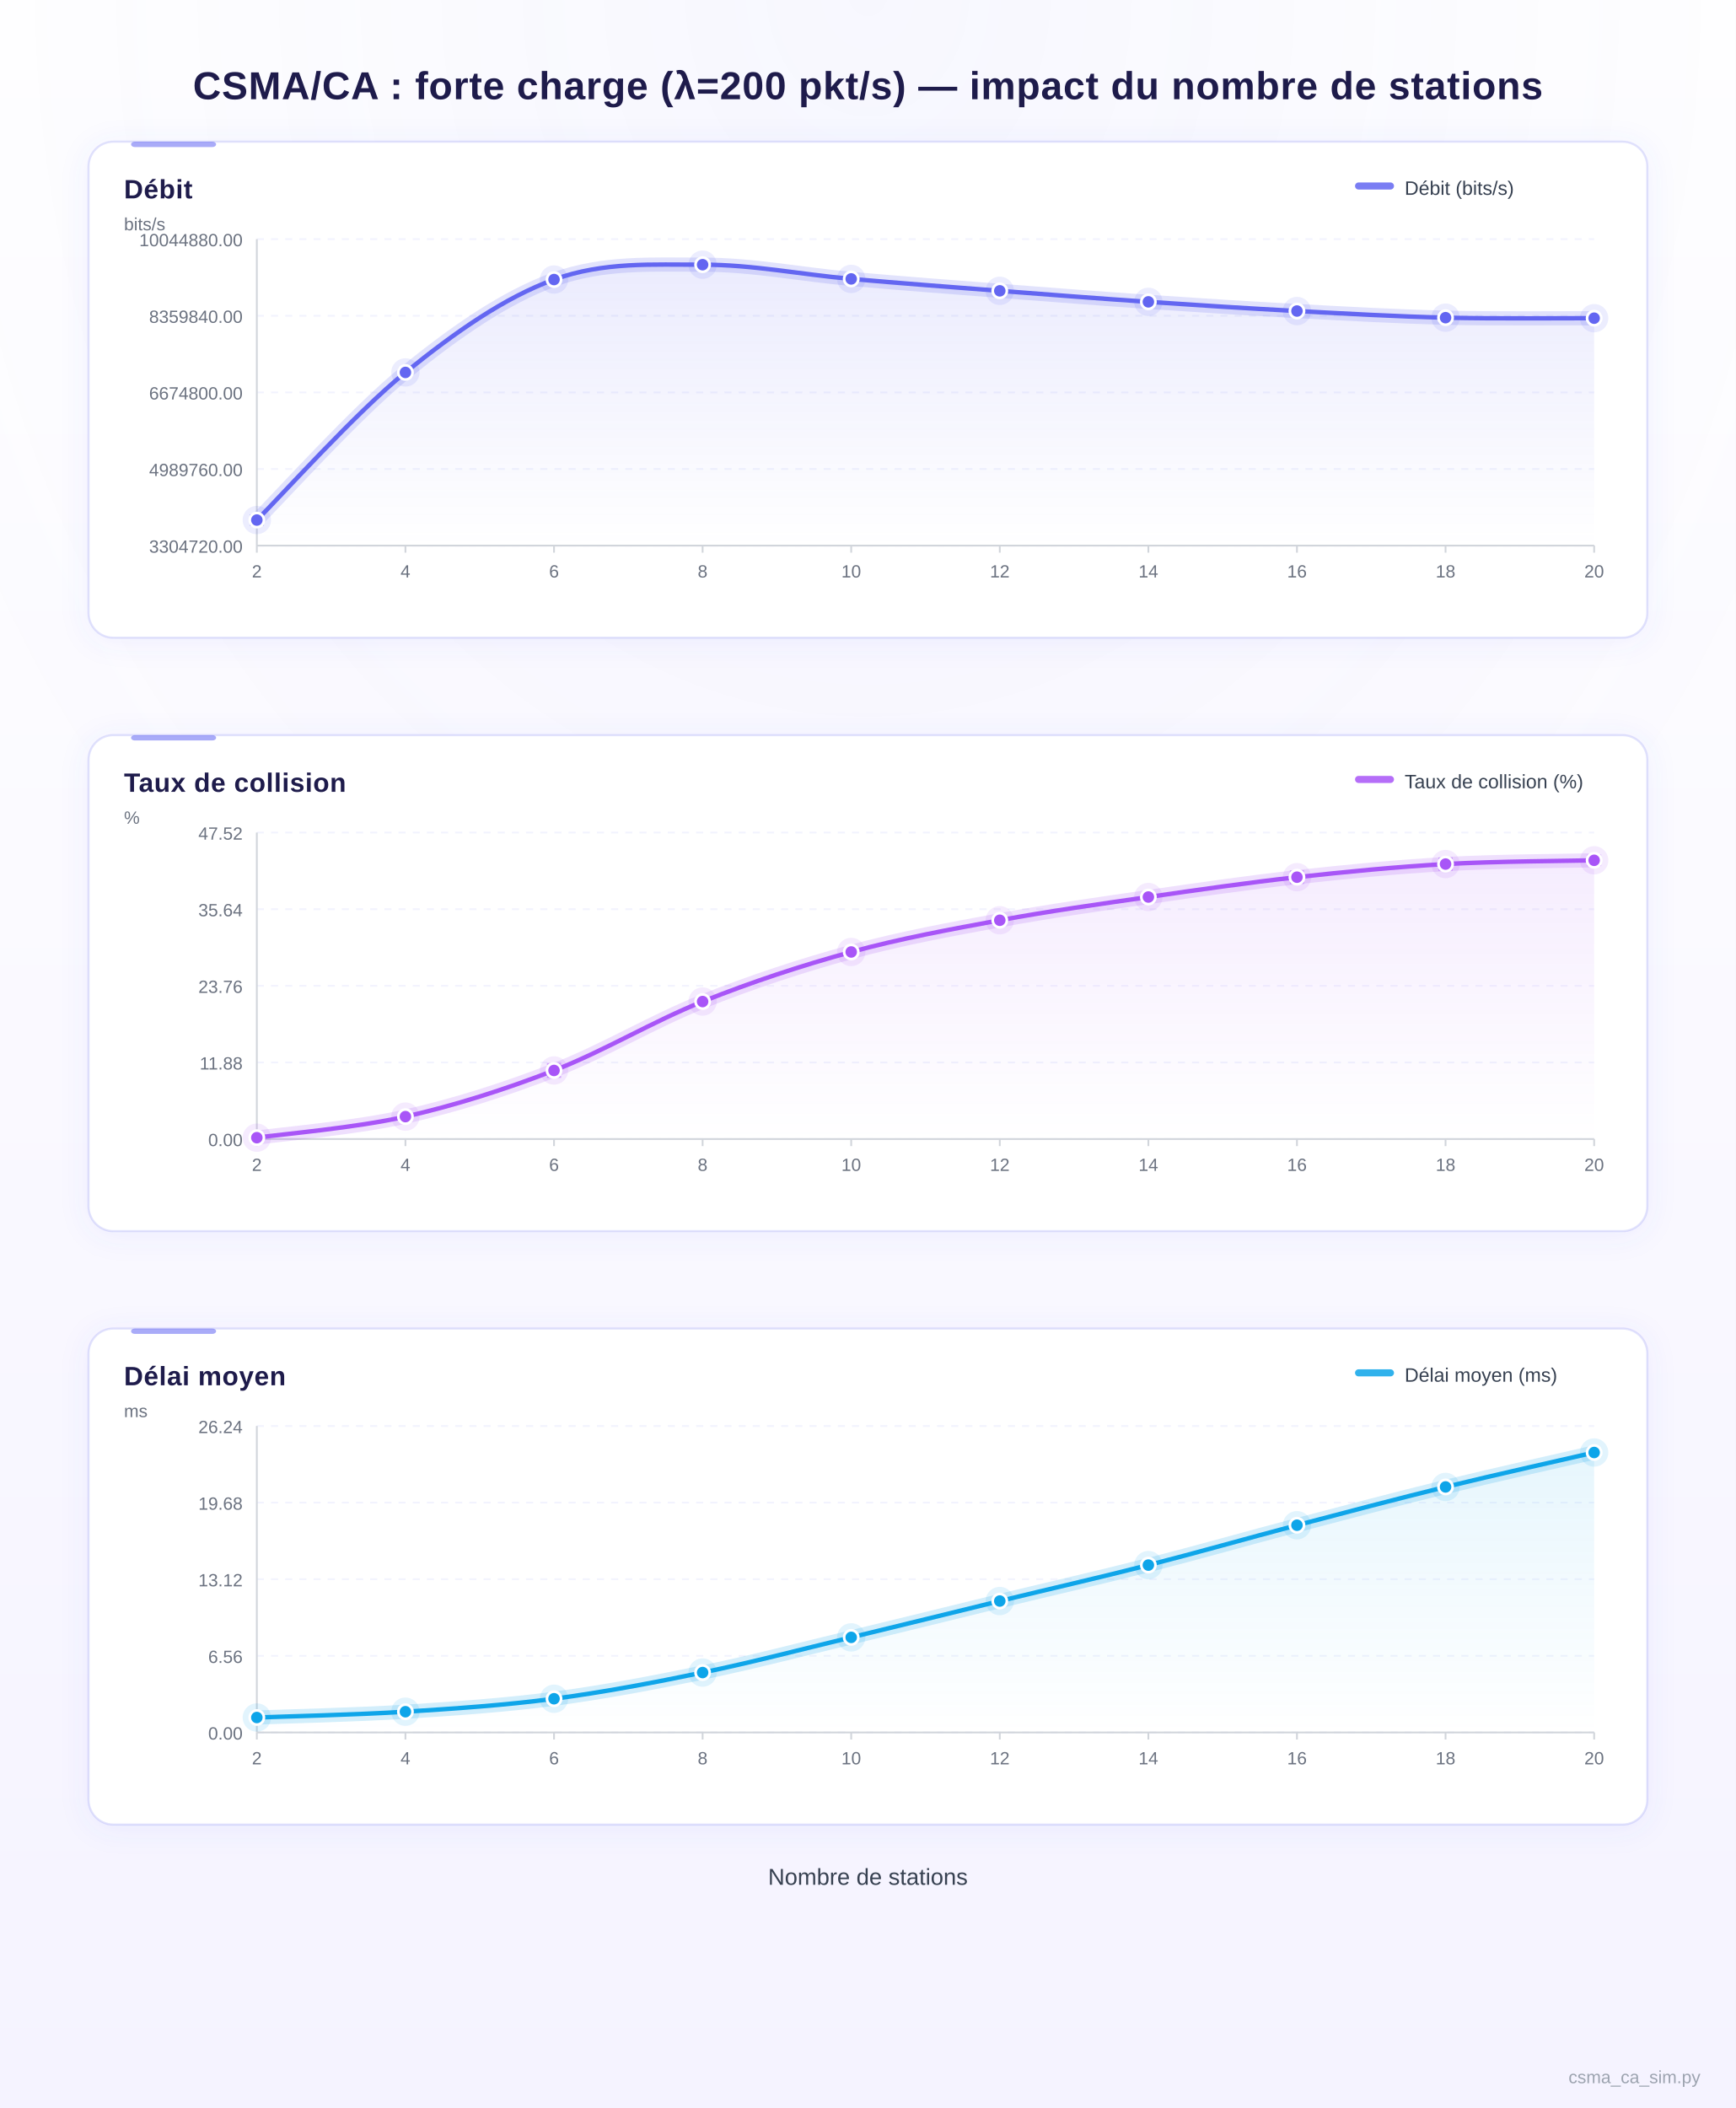
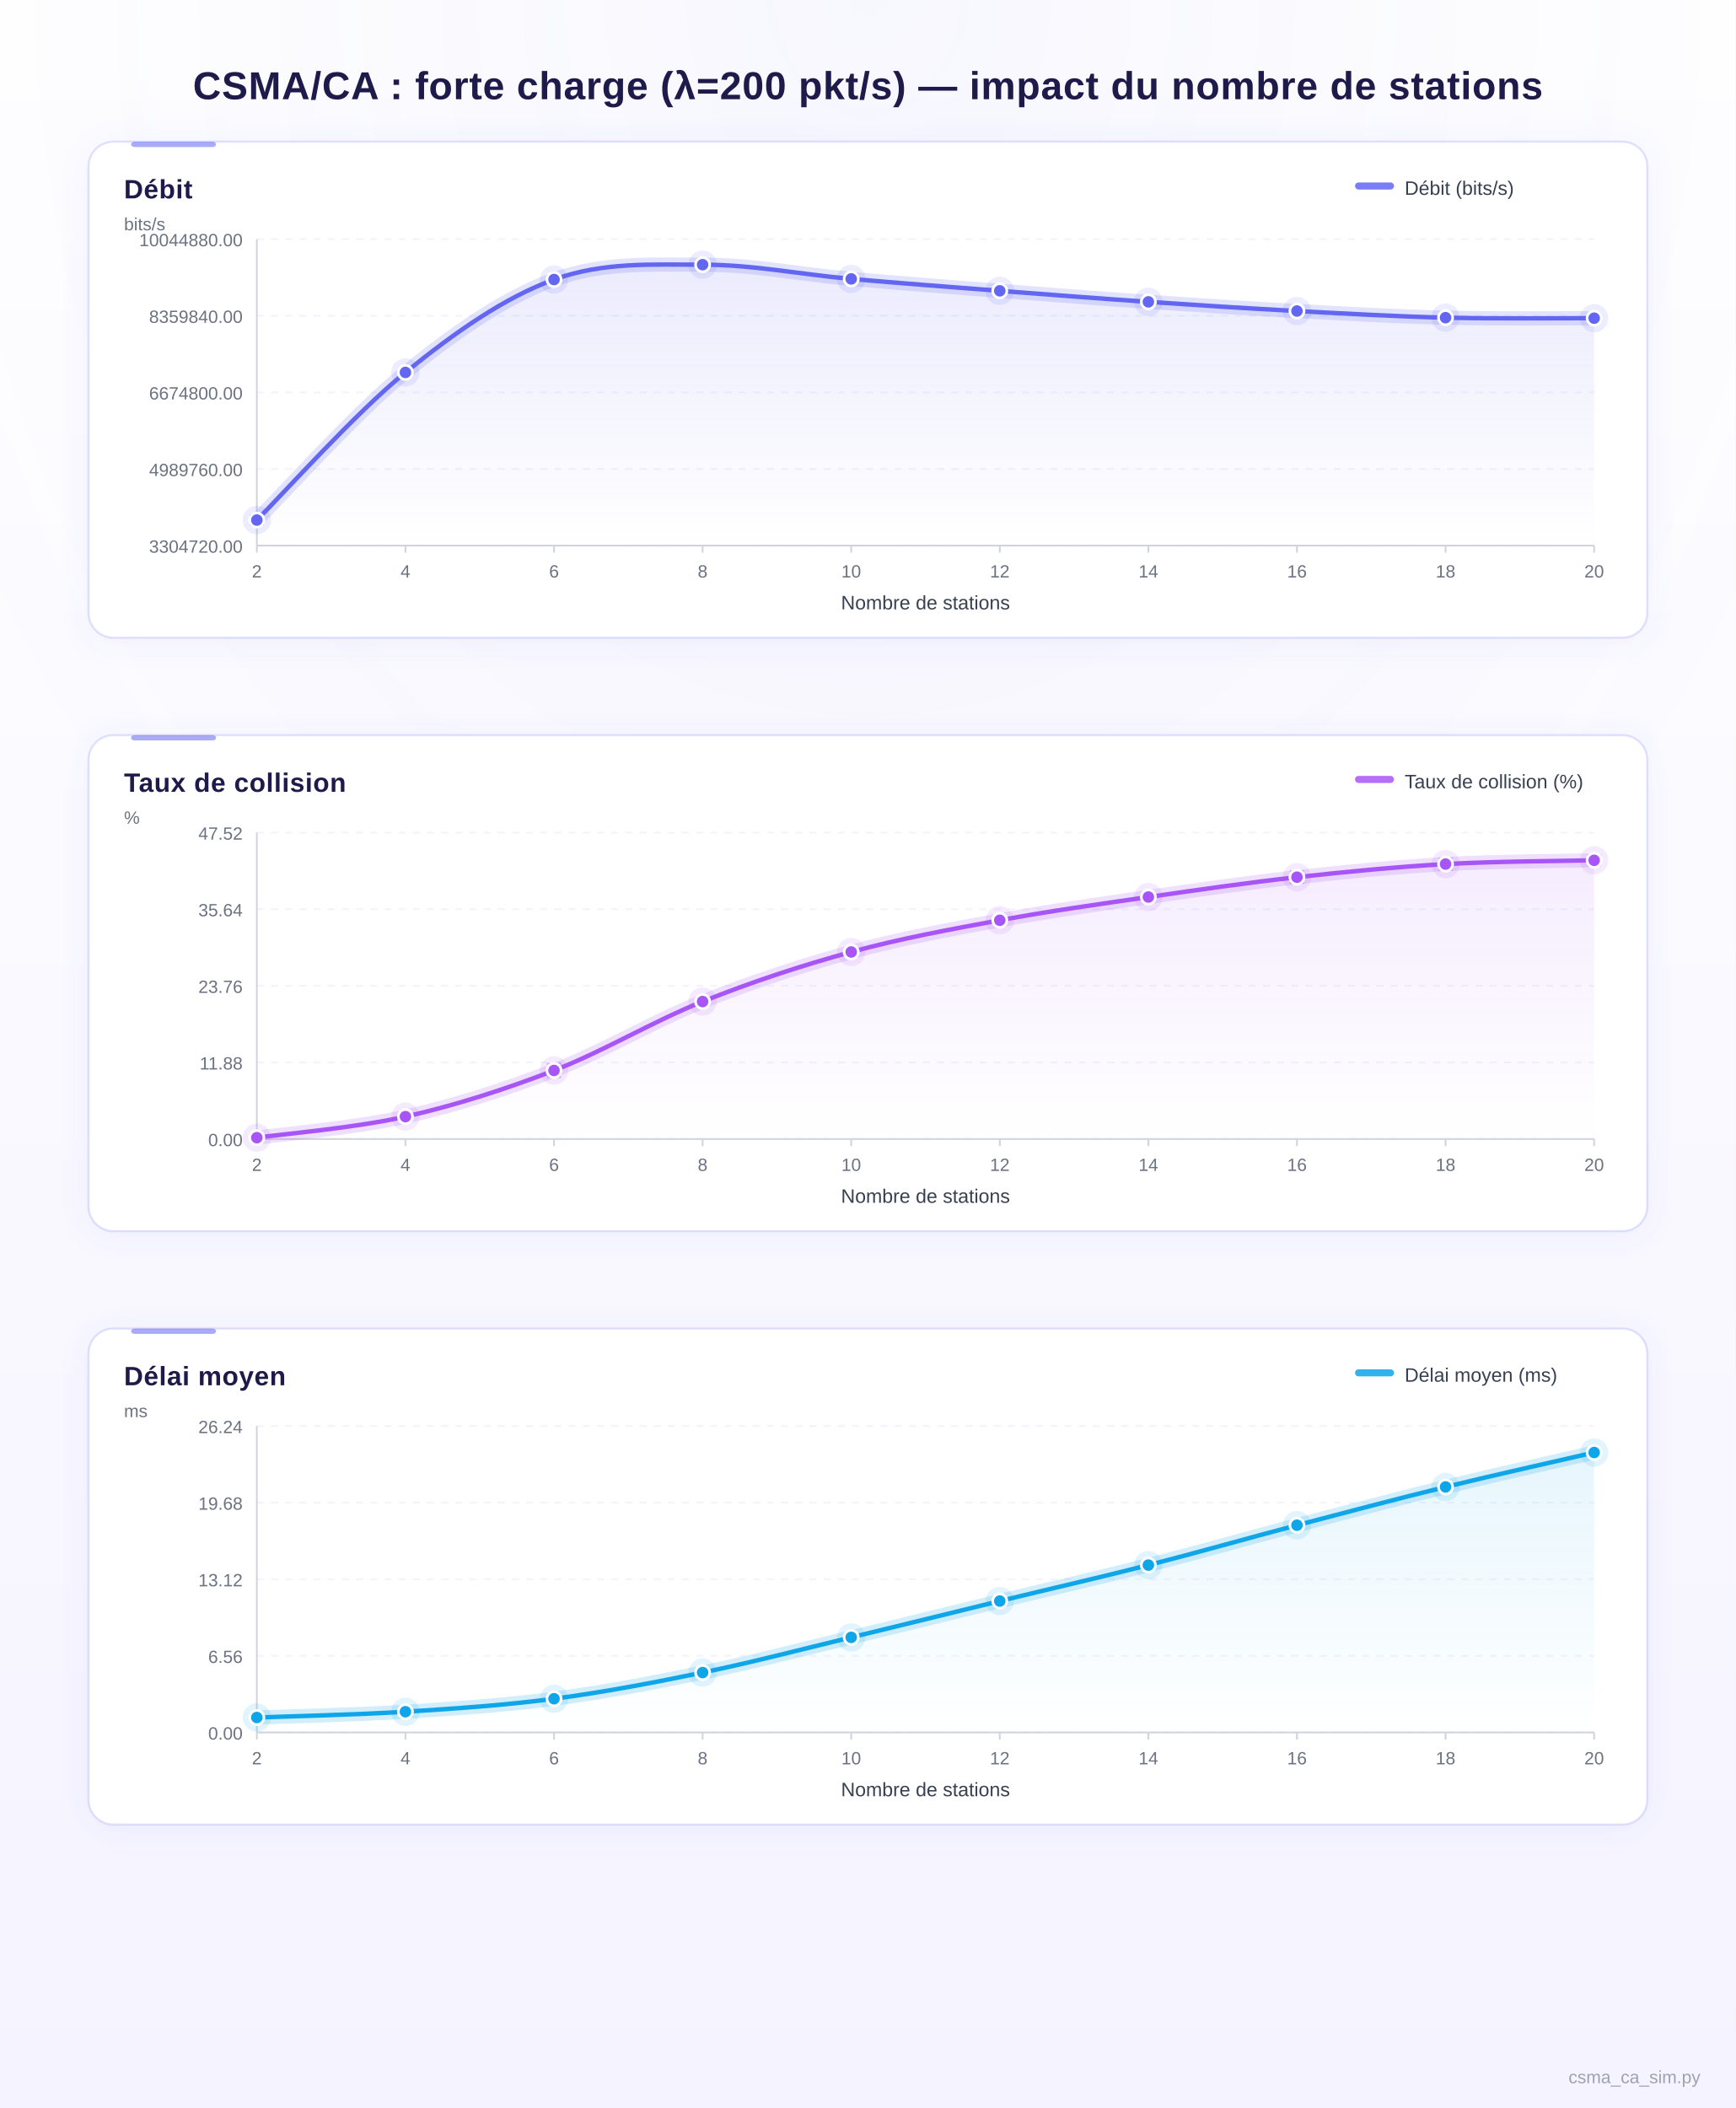
<svg xmlns="http://www.w3.org/2000/svg" width="980" height="1190" viewBox="0 0 980 1190">
  <defs>
    <linearGradient id="svgBg" x1="0" y1="0" x2="0" y2="1" gradientUnits="objectBoundingBox">
      <stop offset="0%" stop-color="#ffffff" />
      <stop offset="100%" stop-color="#f5f3ff" />
    </linearGradient>
    <radialGradient id="topGlow" cx="50%" cy="0%" r="60%">
      <stop offset="0%" stop-color="#6366f1" stop-opacity="0.05" />
      <stop offset="100%" stop-color="#6366f1" stop-opacity="0" />
    </radialGradient>
    <linearGradient id="areaGrad_p0_s0" x1="0" y1="135.00" x2="0" y2="308.00" gradientUnits="userSpaceOnUse">
      <stop offset="0%" stop-color="#6366f1" stop-opacity="0.14" />
      <stop offset="100%" stop-color="#6366f1" stop-opacity="0.0" />
    </linearGradient>
    <linearGradient id="areaGrad_p1_s0" x1="0" y1="470.00" x2="0" y2="643.00" gradientUnits="userSpaceOnUse">
      <stop offset="0%" stop-color="#a855f7" stop-opacity="0.12" />
      <stop offset="100%" stop-color="#a855f7" stop-opacity="0.0" />
    </linearGradient>
    <linearGradient id="areaGrad_p2_s0" x1="0" y1="805.00" x2="0" y2="978.00" gradientUnits="userSpaceOnUse">
      <stop offset="0%" stop-color="#0ea5e9" stop-opacity="0.11" />
      <stop offset="100%" stop-color="#0ea5e9" stop-opacity="0.0" />
    </linearGradient>
  </defs>
  <rect width="100%" height="100%" fill="url(#svgBg)" />
  <rect width="100%" height="100%" fill="url(#topGlow)" />
  <text x="490.0" y="56" text-anchor="middle" font-family="system-ui,'Segoe UI',Arial,sans-serif" font-size="22" font-weight="700" fill="#1e1b4b" letter-spacing="0.4">CSMA/CA : forte charge (λ=200 pkt/s) — impact du nombre de stations</text>
  <rect x="50" y="80" width="880" height="280" rx="14" fill="#ffffff" stroke="rgba(99,102,241,0.18)" stroke-width="1.2" filter="drop-shadow(0 2px 8px rgba(99,102,241,0.08))" />
  <rect x="74" y="80" width="48" height="3" rx="2" fill="rgba(99,102,241,0.55)" />
  <text x="70" y="112" font-family="system-ui,'Segoe UI',Arial,sans-serif" font-size="15" font-weight="700" fill="#1e1b4b" letter-spacing="0.3">Débit</text>
  <text x="70" y="130" font-family="system-ui,'Segoe UI',Arial,sans-serif" font-size="10" fill="#6b7280">bits/s</text>
  <line x1="145" y1="308.00" x2="900" y2="308.00" stroke="rgba(99,102,241,0.08)" stroke-width="1" stroke-dasharray="4,4" />
  <line x1="145" y1="264.75" x2="900" y2="264.75" stroke="rgba(99,102,241,0.08)" stroke-width="1" stroke-dasharray="4,4" />
  <line x1="145" y1="221.50" x2="900" y2="221.50" stroke="rgba(99,102,241,0.08)" stroke-width="1" stroke-dasharray="4,4" />
  <line x1="145" y1="178.25" x2="900" y2="178.25" stroke="rgba(99,102,241,0.08)" stroke-width="1" stroke-dasharray="4,4" />
  <line x1="145" y1="135.00" x2="900" y2="135.00" stroke="rgba(99,102,241,0.08)" stroke-width="1" stroke-dasharray="4,4" />
  <line x1="145" y1="308" x2="900" y2="308" stroke="#d1d5db" stroke-width="1" />
  <line x1="145" y1="135" x2="145" y2="308" stroke="#d1d5db" stroke-width="1" />
  <text x="137" y="312.00" text-anchor="end" font-family="system-ui,'Segoe UI',Arial,sans-serif" font-size="10" fill="#6b7280">3304720.00</text>
  <text x="137" y="268.75" text-anchor="end" font-family="system-ui,'Segoe UI',Arial,sans-serif" font-size="10" fill="#6b7280">4989760.00</text>
  <text x="137" y="225.50" text-anchor="end" font-family="system-ui,'Segoe UI',Arial,sans-serif" font-size="10" fill="#6b7280">6674800.00</text>
  <text x="137" y="182.25" text-anchor="end" font-family="system-ui,'Segoe UI',Arial,sans-serif" font-size="10" fill="#6b7280">8359840.00</text>
  <text x="137" y="139.00" text-anchor="end" font-family="system-ui,'Segoe UI',Arial,sans-serif" font-size="10" fill="#6b7280">10044880.00</text>
  <line x1="145.00" y1="308" x2="145.00" y2="312" stroke="#d1d5db" stroke-width="1" />
  <text x="145.00" y="326" text-anchor="middle" font-family="system-ui,'Segoe UI',Arial,sans-serif" font-size="10" fill="#6b7280">2</text>
  <line x1="228.89" y1="308" x2="228.89" y2="312" stroke="#d1d5db" stroke-width="1" />
  <text x="228.89" y="326" text-anchor="middle" font-family="system-ui,'Segoe UI',Arial,sans-serif" font-size="10" fill="#6b7280">4</text>
  <line x1="312.78" y1="308" x2="312.78" y2="312" stroke="#d1d5db" stroke-width="1" />
  <text x="312.78" y="326" text-anchor="middle" font-family="system-ui,'Segoe UI',Arial,sans-serif" font-size="10" fill="#6b7280">6</text>
  <line x1="396.67" y1="308" x2="396.67" y2="312" stroke="#d1d5db" stroke-width="1" />
  <text x="396.67" y="326" text-anchor="middle" font-family="system-ui,'Segoe UI',Arial,sans-serif" font-size="10" fill="#6b7280">8</text>
  <line x1="480.56" y1="308" x2="480.56" y2="312" stroke="#d1d5db" stroke-width="1" />
  <text x="480.56" y="326" text-anchor="middle" font-family="system-ui,'Segoe UI',Arial,sans-serif" font-size="10" fill="#6b7280">10</text>
  <line x1="564.44" y1="308" x2="564.44" y2="312" stroke="#d1d5db" stroke-width="1" />
  <text x="564.44" y="326" text-anchor="middle" font-family="system-ui,'Segoe UI',Arial,sans-serif" font-size="10" fill="#6b7280">12</text>
  <line x1="648.33" y1="308" x2="648.33" y2="312" stroke="#d1d5db" stroke-width="1" />
  <text x="648.33" y="326" text-anchor="middle" font-family="system-ui,'Segoe UI',Arial,sans-serif" font-size="10" fill="#6b7280">14</text>
  <line x1="732.22" y1="308" x2="732.22" y2="312" stroke="#d1d5db" stroke-width="1" />
  <text x="732.22" y="326" text-anchor="middle" font-family="system-ui,'Segoe UI',Arial,sans-serif" font-size="10" fill="#6b7280">16</text>
  <line x1="816.11" y1="308" x2="816.11" y2="312" stroke="#d1d5db" stroke-width="1" />
  <text x="816.11" y="326" text-anchor="middle" font-family="system-ui,'Segoe UI',Arial,sans-serif" font-size="10" fill="#6b7280">18</text>
  <line x1="900.00" y1="308" x2="900.00" y2="312" stroke="#d1d5db" stroke-width="1" />
  <text x="900.00" y="326" text-anchor="middle" font-family="system-ui,'Segoe UI',Arial,sans-serif" font-size="10" fill="#6b7280">20</text>
+   <text x="522.50" y="344.00" text-anchor="middle" font-family="system-ui,'Segoe UI',Arial,sans-serif" font-size="11" fill="#374151">Nombre de stations</text>
  <path d="M145.00,293.58 C158.98,279.69 200.93,232.87 228.89,210.24 C256.85,187.61 284.81,167.95 312.78,157.81 C340.74,147.68 368.70,149.48 396.67,149.42 C424.63,149.36 452.59,154.98 480.56,157.45 C508.52,159.91 536.48,162.02 564.44,164.18 C592.41,166.34 620.37,168.50 648.33,170.40 C676.30,172.30 704.26,174.09 732.22,175.58 C760.19,177.07 788.15,178.66 816.11,179.33 C844.07,180.01 886.02,179.57 900.00,179.62 L900.00,308.00 L145.00,308.00 Z" fill="url(#areaGrad_p0_s0)" stroke="none" />
  <path d="M145.00,293.58 C158.98,279.69 200.93,232.87 228.89,210.24 C256.85,187.61 284.81,167.95 312.78,157.81 C340.74,147.68 368.70,149.48 396.67,149.42 C424.63,149.36 452.59,154.98 480.56,157.45 C508.52,159.91 536.48,162.02 564.44,164.18 C592.41,166.34 620.37,168.50 648.33,170.40 C676.30,172.30 704.26,174.09 732.22,175.58 C760.19,177.07 788.15,178.66 816.11,179.33 C844.07,180.01 886.02,179.57 900.00,179.62" fill="none" stroke="#6366f1" stroke-width="8" stroke-opacity="0.18" stroke-linecap="round" stroke-linejoin="round" />
  <path d="M145.00,293.58 C158.98,279.69 200.93,232.87 228.89,210.24 C256.85,187.61 284.81,167.95 312.78,157.81 C340.74,147.68 368.70,149.48 396.67,149.42 C424.63,149.36 452.59,154.98 480.56,157.45 C508.52,159.91 536.48,162.02 564.44,164.18 C592.41,166.34 620.37,168.50 648.33,170.40 C676.30,172.30 704.26,174.09 732.22,175.58 C760.19,177.07 788.15,178.66 816.11,179.33 C844.07,180.01 886.02,179.57 900.00,179.62" fill="none" stroke="#6366f1" stroke-width="2.5" stroke-linecap="round" stroke-linejoin="round" />
  <line x1="145.00" y1="290.95" x2="145.00" y2="296.21" stroke="#6366f1" stroke-width="1.2" stroke-opacity="0.45" />
  <line x1="141.00" y1="290.95" x2="149.00" y2="290.95" stroke="#6366f1" stroke-width="1.2" stroke-opacity="0.45" />
  <line x1="141.00" y1="296.21" x2="149.00" y2="296.21" stroke="#6366f1" stroke-width="1.2" stroke-opacity="0.45" />
  <line x1="228.89" y1="208.18" x2="228.89" y2="212.30" stroke="#6366f1" stroke-width="1.2" stroke-opacity="0.45" />
  <line x1="224.89" y1="208.18" x2="232.89" y2="208.18" stroke="#6366f1" stroke-width="1.2" stroke-opacity="0.45" />
  <line x1="224.89" y1="212.30" x2="232.89" y2="212.30" stroke="#6366f1" stroke-width="1.2" stroke-opacity="0.45" />
  <line x1="312.78" y1="157.23" x2="312.78" y2="158.39" stroke="#6366f1" stroke-width="1.2" stroke-opacity="0.45" />
  <line x1="308.78" y1="157.23" x2="316.78" y2="157.23" stroke="#6366f1" stroke-width="1.2" stroke-opacity="0.45" />
  <line x1="308.78" y1="158.39" x2="316.78" y2="158.39" stroke="#6366f1" stroke-width="1.2" stroke-opacity="0.45" />
  <line x1="396.67" y1="148.27" x2="396.67" y2="150.56" stroke="#6366f1" stroke-width="1.2" stroke-opacity="0.45" />
  <line x1="392.67" y1="148.27" x2="400.67" y2="148.27" stroke="#6366f1" stroke-width="1.2" stroke-opacity="0.45" />
  <line x1="392.67" y1="150.56" x2="400.67" y2="150.56" stroke="#6366f1" stroke-width="1.2" stroke-opacity="0.45" />
  <line x1="480.56" y1="156.85" x2="480.56" y2="158.04" stroke="#6366f1" stroke-width="1.2" stroke-opacity="0.45" />
  <line x1="476.56" y1="156.85" x2="484.56" y2="156.85" stroke="#6366f1" stroke-width="1.2" stroke-opacity="0.45" />
  <line x1="476.56" y1="158.04" x2="484.56" y2="158.04" stroke="#6366f1" stroke-width="1.2" stroke-opacity="0.45" />
  <line x1="564.44" y1="164.05" x2="564.44" y2="164.31" stroke="#6366f1" stroke-width="1.2" stroke-opacity="0.45" />
  <line x1="560.44" y1="164.05" x2="568.44" y2="164.05" stroke="#6366f1" stroke-width="1.2" stroke-opacity="0.45" />
  <line x1="560.44" y1="164.31" x2="568.44" y2="164.31" stroke="#6366f1" stroke-width="1.2" stroke-opacity="0.45" />
  <line x1="648.33" y1="169.72" x2="648.33" y2="171.09" stroke="#6366f1" stroke-width="1.2" stroke-opacity="0.45" />
  <line x1="644.33" y1="169.72" x2="652.33" y2="169.72" stroke="#6366f1" stroke-width="1.2" stroke-opacity="0.45" />
  <line x1="644.33" y1="171.09" x2="652.33" y2="171.09" stroke="#6366f1" stroke-width="1.2" stroke-opacity="0.45" />
  <line x1="732.22" y1="173.75" x2="732.22" y2="177.40" stroke="#6366f1" stroke-width="1.2" stroke-opacity="0.45" />
  <line x1="728.22" y1="173.75" x2="736.22" y2="173.75" stroke="#6366f1" stroke-width="1.2" stroke-opacity="0.45" />
  <line x1="728.22" y1="177.40" x2="736.22" y2="177.40" stroke="#6366f1" stroke-width="1.2" stroke-opacity="0.45" />
  <line x1="816.11" y1="177.08" x2="816.11" y2="181.59" stroke="#6366f1" stroke-width="1.2" stroke-opacity="0.45" />
  <line x1="812.11" y1="177.08" x2="820.11" y2="177.08" stroke="#6366f1" stroke-width="1.2" stroke-opacity="0.45" />
  <line x1="812.11" y1="181.59" x2="820.11" y2="181.59" stroke="#6366f1" stroke-width="1.2" stroke-opacity="0.45" />
  <line x1="900.00" y1="177.73" x2="900.00" y2="181.51" stroke="#6366f1" stroke-width="1.2" stroke-opacity="0.45" />
  <line x1="896.00" y1="177.73" x2="904.00" y2="177.73" stroke="#6366f1" stroke-width="1.2" stroke-opacity="0.45" />
  <line x1="896.00" y1="181.51" x2="904.00" y2="181.51" stroke="#6366f1" stroke-width="1.2" stroke-opacity="0.45" />
  <circle cx="145.00" cy="293.58" r="8" fill="#6366f1" fill-opacity="0.12" stroke="none" />
  <circle cx="145.00" cy="293.58" r="4" fill="#6366f1" stroke="#ffffff" stroke-width="1.5" />
  <circle cx="228.89" cy="210.24" r="8" fill="#6366f1" fill-opacity="0.12" stroke="none" />
  <circle cx="228.89" cy="210.24" r="4" fill="#6366f1" stroke="#ffffff" stroke-width="1.5" />
  <circle cx="312.78" cy="157.81" r="8" fill="#6366f1" fill-opacity="0.12" stroke="none" />
  <circle cx="312.78" cy="157.81" r="4" fill="#6366f1" stroke="#ffffff" stroke-width="1.5" />
  <circle cx="396.67" cy="149.42" r="8" fill="#6366f1" fill-opacity="0.12" stroke="none" />
  <circle cx="396.67" cy="149.42" r="4" fill="#6366f1" stroke="#ffffff" stroke-width="1.5" />
  <circle cx="480.56" cy="157.45" r="8" fill="#6366f1" fill-opacity="0.12" stroke="none" />
  <circle cx="480.56" cy="157.45" r="4" fill="#6366f1" stroke="#ffffff" stroke-width="1.5" />
  <circle cx="564.44" cy="164.18" r="8" fill="#6366f1" fill-opacity="0.12" stroke="none" />
  <circle cx="564.44" cy="164.18" r="4" fill="#6366f1" stroke="#ffffff" stroke-width="1.5" />
  <circle cx="648.33" cy="170.40" r="8" fill="#6366f1" fill-opacity="0.12" stroke="none" />
  <circle cx="648.33" cy="170.40" r="4" fill="#6366f1" stroke="#ffffff" stroke-width="1.5" />
  <circle cx="732.22" cy="175.58" r="8" fill="#6366f1" fill-opacity="0.12" stroke="none" />
  <circle cx="732.22" cy="175.58" r="4" fill="#6366f1" stroke="#ffffff" stroke-width="1.5" />
  <circle cx="816.11" cy="179.33" r="8" fill="#6366f1" fill-opacity="0.12" stroke="none" />
  <circle cx="816.11" cy="179.33" r="4" fill="#6366f1" stroke="#ffffff" stroke-width="1.5" />
  <circle cx="900.00" cy="179.62" r="8" fill="#6366f1" fill-opacity="0.12" stroke="none" />
  <circle cx="900.00" cy="179.62" r="4" fill="#6366f1" stroke="#ffffff" stroke-width="1.5" />
  <rect x="765" y="103" width="22" height="4" rx="2" fill="#6366f1" fill-opacity="0.85" />
  <text x="793" y="110" font-family="system-ui,'Segoe UI',Arial,sans-serif" font-size="11" fill="#374151">Débit (bits/s)</text>
  <rect x="50" y="415" width="880" height="280" rx="14" fill="#ffffff" stroke="rgba(99,102,241,0.18)" stroke-width="1.2" filter="drop-shadow(0 2px 8px rgba(99,102,241,0.08))" />
  <rect x="74" y="415" width="48" height="3" rx="2" fill="rgba(99,102,241,0.55)" />
  <text x="70" y="447" font-family="system-ui,'Segoe UI',Arial,sans-serif" font-size="15" font-weight="700" fill="#1e1b4b" letter-spacing="0.3">Taux de collision</text>
  <text x="70" y="465" font-family="system-ui,'Segoe UI',Arial,sans-serif" font-size="10" fill="#6b7280">%</text>
  <line x1="145" y1="643.00" x2="900" y2="643.00" stroke="rgba(99,102,241,0.08)" stroke-width="1" stroke-dasharray="4,4" />
  <line x1="145" y1="599.75" x2="900" y2="599.75" stroke="rgba(99,102,241,0.08)" stroke-width="1" stroke-dasharray="4,4" />
  <line x1="145" y1="556.50" x2="900" y2="556.50" stroke="rgba(99,102,241,0.08)" stroke-width="1" stroke-dasharray="4,4" />
  <line x1="145" y1="513.25" x2="900" y2="513.25" stroke="rgba(99,102,241,0.08)" stroke-width="1" stroke-dasharray="4,4" />
  <line x1="145" y1="470.00" x2="900" y2="470.00" stroke="rgba(99,102,241,0.08)" stroke-width="1" stroke-dasharray="4,4" />
  <line x1="145" y1="643" x2="900" y2="643" stroke="#d1d5db" stroke-width="1" />
  <line x1="145" y1="470" x2="145" y2="643" stroke="#d1d5db" stroke-width="1" />
  <text x="137" y="647.00" text-anchor="end" font-family="system-ui,'Segoe UI',Arial,sans-serif" font-size="10" fill="#6b7280">0.00</text>
  <text x="137" y="603.75" text-anchor="end" font-family="system-ui,'Segoe UI',Arial,sans-serif" font-size="10" fill="#6b7280">11.88</text>
  <text x="137" y="560.50" text-anchor="end" font-family="system-ui,'Segoe UI',Arial,sans-serif" font-size="10" fill="#6b7280">23.76</text>
  <text x="137" y="517.25" text-anchor="end" font-family="system-ui,'Segoe UI',Arial,sans-serif" font-size="10" fill="#6b7280">35.64</text>
  <text x="137" y="474.00" text-anchor="end" font-family="system-ui,'Segoe UI',Arial,sans-serif" font-size="10" fill="#6b7280">47.52</text>
  <line x1="145.00" y1="643" x2="145.00" y2="647" stroke="#d1d5db" stroke-width="1" />
  <text x="145.00" y="661" text-anchor="middle" font-family="system-ui,'Segoe UI',Arial,sans-serif" font-size="10" fill="#6b7280">2</text>
  <line x1="228.89" y1="643" x2="228.89" y2="647" stroke="#d1d5db" stroke-width="1" />
  <text x="228.89" y="661" text-anchor="middle" font-family="system-ui,'Segoe UI',Arial,sans-serif" font-size="10" fill="#6b7280">4</text>
  <line x1="312.78" y1="643" x2="312.78" y2="647" stroke="#d1d5db" stroke-width="1" />
  <text x="312.78" y="661" text-anchor="middle" font-family="system-ui,'Segoe UI',Arial,sans-serif" font-size="10" fill="#6b7280">6</text>
  <line x1="396.67" y1="643" x2="396.67" y2="647" stroke="#d1d5db" stroke-width="1" />
  <text x="396.67" y="661" text-anchor="middle" font-family="system-ui,'Segoe UI',Arial,sans-serif" font-size="10" fill="#6b7280">8</text>
  <line x1="480.56" y1="643" x2="480.56" y2="647" stroke="#d1d5db" stroke-width="1" />
  <text x="480.56" y="661" text-anchor="middle" font-family="system-ui,'Segoe UI',Arial,sans-serif" font-size="10" fill="#6b7280">10</text>
  <line x1="564.44" y1="643" x2="564.44" y2="647" stroke="#d1d5db" stroke-width="1" />
  <text x="564.44" y="661" text-anchor="middle" font-family="system-ui,'Segoe UI',Arial,sans-serif" font-size="10" fill="#6b7280">12</text>
  <line x1="648.33" y1="643" x2="648.33" y2="647" stroke="#d1d5db" stroke-width="1" />
  <text x="648.33" y="661" text-anchor="middle" font-family="system-ui,'Segoe UI',Arial,sans-serif" font-size="10" fill="#6b7280">14</text>
  <line x1="732.22" y1="643" x2="732.22" y2="647" stroke="#d1d5db" stroke-width="1" />
  <text x="732.22" y="661" text-anchor="middle" font-family="system-ui,'Segoe UI',Arial,sans-serif" font-size="10" fill="#6b7280">16</text>
  <line x1="816.11" y1="643" x2="816.11" y2="647" stroke="#d1d5db" stroke-width="1" />
  <text x="816.11" y="661" text-anchor="middle" font-family="system-ui,'Segoe UI',Arial,sans-serif" font-size="10" fill="#6b7280">18</text>
  <line x1="900.00" y1="643" x2="900.00" y2="647" stroke="#d1d5db" stroke-width="1" />
  <text x="900.00" y="661" text-anchor="middle" font-family="system-ui,'Segoe UI',Arial,sans-serif" font-size="10" fill="#6b7280">20</text>
+   <text x="522.50" y="679.00" text-anchor="middle" font-family="system-ui,'Segoe UI',Arial,sans-serif" font-size="11" fill="#374151">Nombre de stations</text>
  <path d="M145.00,642.24 C158.98,640.26 200.93,636.68 228.89,630.35 C256.85,624.03 284.81,615.12 312.78,604.29 C340.74,593.46 368.70,576.54 396.67,565.39 C424.63,554.24 452.59,545.05 480.56,537.40 C508.52,529.75 536.48,524.66 564.44,519.50 C592.41,514.33 620.37,510.43 648.33,506.38 C676.30,502.33 704.26,498.28 732.22,495.18 C760.19,492.08 788.15,489.37 816.11,487.78 C844.07,486.19 886.02,486.01 900.00,485.66 L900.00,643.00 L145.00,643.00 Z" fill="url(#areaGrad_p1_s0)" stroke="none" />
  <path d="M145.00,642.24 C158.98,640.26 200.93,636.68 228.89,630.35 C256.85,624.03 284.81,615.12 312.78,604.29 C340.74,593.46 368.70,576.54 396.67,565.39 C424.63,554.24 452.59,545.05 480.56,537.40 C508.52,529.75 536.48,524.66 564.44,519.50 C592.41,514.33 620.37,510.43 648.33,506.38 C676.30,502.33 704.26,498.28 732.22,495.18 C760.19,492.08 788.15,489.37 816.11,487.78 C844.07,486.19 886.02,486.01 900.00,485.66" fill="none" stroke="#a855f7" stroke-width="8" stroke-opacity="0.18" stroke-linecap="round" stroke-linejoin="round" />
  <path d="M145.00,642.24 C158.98,640.26 200.93,636.68 228.89,630.35 C256.85,624.03 284.81,615.12 312.78,604.29 C340.74,593.46 368.70,576.54 396.67,565.39 C424.63,554.24 452.59,545.05 480.56,537.40 C508.52,529.75 536.48,524.66 564.44,519.50 C592.41,514.33 620.37,510.43 648.33,506.38 C676.30,502.33 704.26,498.28 732.22,495.18 C760.19,492.08 788.15,489.37 816.11,487.78 C844.07,486.19 886.02,486.01 900.00,485.66" fill="none" stroke="#a855f7" stroke-width="2.5" stroke-linecap="round" stroke-linejoin="round" />
  <line x1="145.00" y1="641.66" x2="145.00" y2="642.81" stroke="#a855f7" stroke-width="1.2" stroke-opacity="0.45" />
  <line x1="141.00" y1="641.66" x2="149.00" y2="641.66" stroke="#a855f7" stroke-width="1.2" stroke-opacity="0.45" />
  <line x1="141.00" y1="642.81" x2="149.00" y2="642.81" stroke="#a855f7" stroke-width="1.2" stroke-opacity="0.45" />
  <line x1="228.89" y1="629.62" x2="228.89" y2="631.09" stroke="#a855f7" stroke-width="1.2" stroke-opacity="0.45" />
  <line x1="224.89" y1="629.62" x2="232.89" y2="629.62" stroke="#a855f7" stroke-width="1.2" stroke-opacity="0.45" />
  <line x1="224.89" y1="631.09" x2="232.89" y2="631.09" stroke="#a855f7" stroke-width="1.2" stroke-opacity="0.45" />
  <line x1="312.78" y1="600.67" x2="312.78" y2="607.91" stroke="#a855f7" stroke-width="1.2" stroke-opacity="0.45" />
  <line x1="308.78" y1="600.67" x2="316.78" y2="600.67" stroke="#a855f7" stroke-width="1.2" stroke-opacity="0.45" />
  <line x1="308.78" y1="607.91" x2="316.78" y2="607.91" stroke="#a855f7" stroke-width="1.2" stroke-opacity="0.45" />
  <line x1="396.67" y1="563.29" x2="396.67" y2="567.50" stroke="#a855f7" stroke-width="1.2" stroke-opacity="0.45" />
  <line x1="392.67" y1="563.29" x2="400.67" y2="563.29" stroke="#a855f7" stroke-width="1.2" stroke-opacity="0.45" />
  <line x1="392.67" y1="567.50" x2="400.67" y2="567.50" stroke="#a855f7" stroke-width="1.2" stroke-opacity="0.45" />
  <line x1="480.56" y1="535.97" x2="480.56" y2="538.83" stroke="#a855f7" stroke-width="1.2" stroke-opacity="0.45" />
  <line x1="476.56" y1="535.97" x2="484.56" y2="535.97" stroke="#a855f7" stroke-width="1.2" stroke-opacity="0.45" />
  <line x1="476.56" y1="538.83" x2="484.56" y2="538.83" stroke="#a855f7" stroke-width="1.2" stroke-opacity="0.45" />
  <line x1="564.44" y1="518.92" x2="564.44" y2="520.07" stroke="#a855f7" stroke-width="1.2" stroke-opacity="0.45" />
  <line x1="560.44" y1="518.92" x2="568.44" y2="518.92" stroke="#a855f7" stroke-width="1.2" stroke-opacity="0.45" />
  <line x1="560.44" y1="520.07" x2="568.44" y2="520.07" stroke="#a855f7" stroke-width="1.2" stroke-opacity="0.45" />
  <line x1="648.33" y1="504.98" x2="648.33" y2="507.78" stroke="#a855f7" stroke-width="1.2" stroke-opacity="0.45" />
  <line x1="644.33" y1="504.98" x2="652.33" y2="504.98" stroke="#a855f7" stroke-width="1.2" stroke-opacity="0.45" />
  <line x1="644.33" y1="507.78" x2="652.33" y2="507.78" stroke="#a855f7" stroke-width="1.2" stroke-opacity="0.45" />
  <line x1="732.22" y1="491.92" x2="732.22" y2="498.45" stroke="#a855f7" stroke-width="1.2" stroke-opacity="0.45" />
  <line x1="728.22" y1="491.92" x2="736.22" y2="491.92" stroke="#a855f7" stroke-width="1.2" stroke-opacity="0.45" />
  <line x1="728.22" y1="498.45" x2="736.22" y2="498.45" stroke="#a855f7" stroke-width="1.2" stroke-opacity="0.45" />
  <line x1="816.11" y1="484.60" x2="816.11" y2="490.95" stroke="#a855f7" stroke-width="1.2" stroke-opacity="0.45" />
  <line x1="812.11" y1="484.60" x2="820.11" y2="484.60" stroke="#a855f7" stroke-width="1.2" stroke-opacity="0.45" />
  <line x1="812.11" y1="490.95" x2="820.11" y2="490.95" stroke="#a855f7" stroke-width="1.2" stroke-opacity="0.45" />
  <line x1="900.00" y1="483.00" x2="900.00" y2="488.32" stroke="#a855f7" stroke-width="1.2" stroke-opacity="0.45" />
  <line x1="896.00" y1="483.00" x2="904.00" y2="483.00" stroke="#a855f7" stroke-width="1.2" stroke-opacity="0.45" />
  <line x1="896.00" y1="488.32" x2="904.00" y2="488.32" stroke="#a855f7" stroke-width="1.2" stroke-opacity="0.45" />
  <circle cx="145.00" cy="642.24" r="8" fill="#a855f7" fill-opacity="0.12" stroke="none" />
  <circle cx="145.00" cy="642.24" r="4" fill="#a855f7" stroke="#ffffff" stroke-width="1.5" />
  <circle cx="228.89" cy="630.35" r="8" fill="#a855f7" fill-opacity="0.12" stroke="none" />
  <circle cx="228.89" cy="630.35" r="4" fill="#a855f7" stroke="#ffffff" stroke-width="1.5" />
  <circle cx="312.78" cy="604.29" r="8" fill="#a855f7" fill-opacity="0.12" stroke="none" />
  <circle cx="312.78" cy="604.29" r="4" fill="#a855f7" stroke="#ffffff" stroke-width="1.5" />
  <circle cx="396.67" cy="565.39" r="8" fill="#a855f7" fill-opacity="0.12" stroke="none" />
  <circle cx="396.67" cy="565.39" r="4" fill="#a855f7" stroke="#ffffff" stroke-width="1.5" />
  <circle cx="480.56" cy="537.40" r="8" fill="#a855f7" fill-opacity="0.12" stroke="none" />
  <circle cx="480.56" cy="537.40" r="4" fill="#a855f7" stroke="#ffffff" stroke-width="1.5" />
  <circle cx="564.44" cy="519.50" r="8" fill="#a855f7" fill-opacity="0.12" stroke="none" />
  <circle cx="564.44" cy="519.50" r="4" fill="#a855f7" stroke="#ffffff" stroke-width="1.5" />
  <circle cx="648.33" cy="506.38" r="8" fill="#a855f7" fill-opacity="0.12" stroke="none" />
  <circle cx="648.33" cy="506.38" r="4" fill="#a855f7" stroke="#ffffff" stroke-width="1.5" />
  <circle cx="732.22" cy="495.18" r="8" fill="#a855f7" fill-opacity="0.12" stroke="none" />
  <circle cx="732.22" cy="495.18" r="4" fill="#a855f7" stroke="#ffffff" stroke-width="1.5" />
  <circle cx="816.11" cy="487.78" r="8" fill="#a855f7" fill-opacity="0.12" stroke="none" />
  <circle cx="816.11" cy="487.78" r="4" fill="#a855f7" stroke="#ffffff" stroke-width="1.5" />
  <circle cx="900.00" cy="485.66" r="8" fill="#a855f7" fill-opacity="0.12" stroke="none" />
  <circle cx="900.00" cy="485.66" r="4" fill="#a855f7" stroke="#ffffff" stroke-width="1.5" />
  <rect x="765" y="438" width="22" height="4" rx="2" fill="#a855f7" fill-opacity="0.85" />
  <text x="793" y="445" font-family="system-ui,'Segoe UI',Arial,sans-serif" font-size="11" fill="#374151">Taux de collision (%)</text>
  <rect x="50" y="750" width="880" height="280" rx="14" fill="#ffffff" stroke="rgba(99,102,241,0.18)" stroke-width="1.2" filter="drop-shadow(0 2px 8px rgba(99,102,241,0.08))" />
  <rect x="74" y="750" width="48" height="3" rx="2" fill="rgba(99,102,241,0.55)" />
  <text x="70" y="782" font-family="system-ui,'Segoe UI',Arial,sans-serif" font-size="15" font-weight="700" fill="#1e1b4b" letter-spacing="0.3">Délai moyen</text>
  <text x="70" y="800" font-family="system-ui,'Segoe UI',Arial,sans-serif" font-size="10" fill="#6b7280">ms</text>
  <line x1="145" y1="978.00" x2="900" y2="978.00" stroke="rgba(99,102,241,0.08)" stroke-width="1" stroke-dasharray="4,4" />
  <line x1="145" y1="934.75" x2="900" y2="934.75" stroke="rgba(99,102,241,0.08)" stroke-width="1" stroke-dasharray="4,4" />
  <line x1="145" y1="891.50" x2="900" y2="891.50" stroke="rgba(99,102,241,0.08)" stroke-width="1" stroke-dasharray="4,4" />
  <line x1="145" y1="848.25" x2="900" y2="848.25" stroke="rgba(99,102,241,0.08)" stroke-width="1" stroke-dasharray="4,4" />
  <line x1="145" y1="805.00" x2="900" y2="805.00" stroke="rgba(99,102,241,0.08)" stroke-width="1" stroke-dasharray="4,4" />
  <line x1="145" y1="978" x2="900" y2="978" stroke="#d1d5db" stroke-width="1" />
  <line x1="145" y1="805" x2="145" y2="978" stroke="#d1d5db" stroke-width="1" />
  <text x="137" y="982.00" text-anchor="end" font-family="system-ui,'Segoe UI',Arial,sans-serif" font-size="10" fill="#6b7280">0.00</text>
  <text x="137" y="938.75" text-anchor="end" font-family="system-ui,'Segoe UI',Arial,sans-serif" font-size="10" fill="#6b7280">6.56</text>
  <text x="137" y="895.50" text-anchor="end" font-family="system-ui,'Segoe UI',Arial,sans-serif" font-size="10" fill="#6b7280">13.12</text>
  <text x="137" y="852.25" text-anchor="end" font-family="system-ui,'Segoe UI',Arial,sans-serif" font-size="10" fill="#6b7280">19.68</text>
  <text x="137" y="809.00" text-anchor="end" font-family="system-ui,'Segoe UI',Arial,sans-serif" font-size="10" fill="#6b7280">26.24</text>
  <line x1="145.00" y1="978" x2="145.00" y2="982" stroke="#d1d5db" stroke-width="1" />
  <text x="145.00" y="996" text-anchor="middle" font-family="system-ui,'Segoe UI',Arial,sans-serif" font-size="10" fill="#6b7280">2</text>
  <line x1="228.89" y1="978" x2="228.89" y2="982" stroke="#d1d5db" stroke-width="1" />
  <text x="228.89" y="996" text-anchor="middle" font-family="system-ui,'Segoe UI',Arial,sans-serif" font-size="10" fill="#6b7280">4</text>
  <line x1="312.78" y1="978" x2="312.78" y2="982" stroke="#d1d5db" stroke-width="1" />
  <text x="312.78" y="996" text-anchor="middle" font-family="system-ui,'Segoe UI',Arial,sans-serif" font-size="10" fill="#6b7280">6</text>
  <line x1="396.67" y1="978" x2="396.67" y2="982" stroke="#d1d5db" stroke-width="1" />
  <text x="396.67" y="996" text-anchor="middle" font-family="system-ui,'Segoe UI',Arial,sans-serif" font-size="10" fill="#6b7280">8</text>
  <line x1="480.56" y1="978" x2="480.56" y2="982" stroke="#d1d5db" stroke-width="1" />
  <text x="480.56" y="996" text-anchor="middle" font-family="system-ui,'Segoe UI',Arial,sans-serif" font-size="10" fill="#6b7280">10</text>
  <line x1="564.44" y1="978" x2="564.44" y2="982" stroke="#d1d5db" stroke-width="1" />
  <text x="564.44" y="996" text-anchor="middle" font-family="system-ui,'Segoe UI',Arial,sans-serif" font-size="10" fill="#6b7280">12</text>
  <line x1="648.33" y1="978" x2="648.33" y2="982" stroke="#d1d5db" stroke-width="1" />
  <text x="648.33" y="996" text-anchor="middle" font-family="system-ui,'Segoe UI',Arial,sans-serif" font-size="10" fill="#6b7280">14</text>
  <line x1="732.22" y1="978" x2="732.22" y2="982" stroke="#d1d5db" stroke-width="1" />
  <text x="732.22" y="996" text-anchor="middle" font-family="system-ui,'Segoe UI',Arial,sans-serif" font-size="10" fill="#6b7280">16</text>
  <line x1="816.11" y1="978" x2="816.11" y2="982" stroke="#d1d5db" stroke-width="1" />
  <text x="816.11" y="996" text-anchor="middle" font-family="system-ui,'Segoe UI',Arial,sans-serif" font-size="10" fill="#6b7280">18</text>
  <line x1="900.00" y1="978" x2="900.00" y2="982" stroke="#d1d5db" stroke-width="1" />
  <text x="900.00" y="996" text-anchor="middle" font-family="system-ui,'Segoe UI',Arial,sans-serif" font-size="10" fill="#6b7280">20</text>
+   <text x="522.50" y="1014.00" text-anchor="middle" font-family="system-ui,'Segoe UI',Arial,sans-serif" font-size="11" fill="#374151">Nombre de stations</text>
  <path d="M145.00,969.56 C158.98,969.01 200.93,968.05 228.89,966.29 C256.85,964.52 284.81,962.65 312.78,958.97 C340.74,955.28 368.70,949.96 396.67,944.18 C424.63,938.41 452.59,931.05 480.56,924.32 C508.52,917.59 536.48,910.61 564.44,903.81 C592.41,897.01 620.37,890.65 648.33,883.52 C676.30,876.38 704.26,868.37 732.22,861.01 C760.19,853.66 788.15,846.24 816.11,839.40 C844.07,832.56 886.02,823.20 900.00,819.96 L900.00,978.00 L145.00,978.00 Z" fill="url(#areaGrad_p2_s0)" stroke="none" />
  <path d="M145.00,969.56 C158.98,969.01 200.93,968.05 228.89,966.29 C256.85,964.52 284.81,962.65 312.78,958.97 C340.74,955.28 368.70,949.96 396.67,944.18 C424.63,938.41 452.59,931.05 480.56,924.32 C508.52,917.59 536.48,910.61 564.44,903.81 C592.41,897.01 620.37,890.65 648.33,883.52 C676.30,876.38 704.26,868.37 732.22,861.01 C760.19,853.66 788.15,846.24 816.11,839.40 C844.07,832.56 886.02,823.20 900.00,819.96" fill="none" stroke="#0ea5e9" stroke-width="8" stroke-opacity="0.18" stroke-linecap="round" stroke-linejoin="round" />
  <path d="M145.00,969.56 C158.98,969.01 200.93,968.05 228.89,966.29 C256.85,964.52 284.81,962.65 312.78,958.97 C340.74,955.28 368.70,949.96 396.67,944.18 C424.63,938.41 452.59,931.05 480.56,924.32 C508.52,917.59 536.48,910.61 564.44,903.81 C592.41,897.01 620.37,890.65 648.33,883.52 C676.30,876.38 704.26,868.37 732.22,861.01 C760.19,853.66 788.15,846.24 816.11,839.40 C844.07,832.56 886.02,823.20 900.00,819.96" fill="none" stroke="#0ea5e9" stroke-width="2.5" stroke-linecap="round" stroke-linejoin="round" />
  <line x1="145.00" y1="969.51" x2="145.00" y2="969.60" stroke="#0ea5e9" stroke-width="1.2" stroke-opacity="0.45" />
  <line x1="141.00" y1="969.51" x2="149.00" y2="969.51" stroke="#0ea5e9" stroke-width="1.2" stroke-opacity="0.45" />
  <line x1="141.00" y1="969.60" x2="149.00" y2="969.60" stroke="#0ea5e9" stroke-width="1.2" stroke-opacity="0.45" />
  <line x1="228.89" y1="966.17" x2="228.89" y2="966.41" stroke="#0ea5e9" stroke-width="1.2" stroke-opacity="0.45" />
  <line x1="224.89" y1="966.17" x2="232.89" y2="966.17" stroke="#0ea5e9" stroke-width="1.2" stroke-opacity="0.45" />
  <line x1="224.89" y1="966.41" x2="232.89" y2="966.41" stroke="#0ea5e9" stroke-width="1.2" stroke-opacity="0.45" />
  <line x1="312.78" y1="958.59" x2="312.78" y2="959.34" stroke="#0ea5e9" stroke-width="1.2" stroke-opacity="0.45" />
  <line x1="308.78" y1="958.59" x2="316.78" y2="958.59" stroke="#0ea5e9" stroke-width="1.2" stroke-opacity="0.45" />
  <line x1="308.78" y1="959.34" x2="316.78" y2="959.34" stroke="#0ea5e9" stroke-width="1.2" stroke-opacity="0.45" />
  <line x1="396.67" y1="943.44" x2="396.67" y2="944.92" stroke="#0ea5e9" stroke-width="1.2" stroke-opacity="0.45" />
  <line x1="392.67" y1="943.44" x2="400.67" y2="943.44" stroke="#0ea5e9" stroke-width="1.2" stroke-opacity="0.45" />
  <line x1="392.67" y1="944.92" x2="400.67" y2="944.92" stroke="#0ea5e9" stroke-width="1.2" stroke-opacity="0.45" />
  <line x1="480.56" y1="923.97" x2="480.56" y2="924.68" stroke="#0ea5e9" stroke-width="1.2" stroke-opacity="0.45" />
  <line x1="476.56" y1="923.97" x2="484.56" y2="923.97" stroke="#0ea5e9" stroke-width="1.2" stroke-opacity="0.45" />
  <line x1="476.56" y1="924.68" x2="484.56" y2="924.68" stroke="#0ea5e9" stroke-width="1.2" stroke-opacity="0.45" />
  <line x1="564.44" y1="903.38" x2="564.44" y2="904.24" stroke="#0ea5e9" stroke-width="1.2" stroke-opacity="0.45" />
  <line x1="560.44" y1="903.38" x2="568.44" y2="903.38" stroke="#0ea5e9" stroke-width="1.2" stroke-opacity="0.45" />
  <line x1="560.44" y1="904.24" x2="568.44" y2="904.24" stroke="#0ea5e9" stroke-width="1.2" stroke-opacity="0.45" />
  <line x1="648.33" y1="882.53" x2="648.33" y2="884.50" stroke="#0ea5e9" stroke-width="1.2" stroke-opacity="0.45" />
  <line x1="644.33" y1="882.53" x2="652.33" y2="882.53" stroke="#0ea5e9" stroke-width="1.2" stroke-opacity="0.45" />
  <line x1="644.33" y1="884.50" x2="652.33" y2="884.50" stroke="#0ea5e9" stroke-width="1.2" stroke-opacity="0.45" />
  <line x1="732.22" y1="859.96" x2="732.22" y2="862.07" stroke="#0ea5e9" stroke-width="1.2" stroke-opacity="0.45" />
  <line x1="728.22" y1="859.96" x2="736.22" y2="859.96" stroke="#0ea5e9" stroke-width="1.2" stroke-opacity="0.45" />
  <line x1="728.22" y1="862.07" x2="736.22" y2="862.07" stroke="#0ea5e9" stroke-width="1.2" stroke-opacity="0.45" />
  <line x1="816.11" y1="837.72" x2="816.11" y2="841.09" stroke="#0ea5e9" stroke-width="1.2" stroke-opacity="0.45" />
  <line x1="812.11" y1="837.72" x2="820.11" y2="837.72" stroke="#0ea5e9" stroke-width="1.2" stroke-opacity="0.45" />
  <line x1="812.11" y1="841.09" x2="820.11" y2="841.09" stroke="#0ea5e9" stroke-width="1.2" stroke-opacity="0.45" />
  <line x1="900.00" y1="818.05" x2="900.00" y2="821.87" stroke="#0ea5e9" stroke-width="1.2" stroke-opacity="0.45" />
  <line x1="896.00" y1="818.05" x2="904.00" y2="818.05" stroke="#0ea5e9" stroke-width="1.2" stroke-opacity="0.45" />
  <line x1="896.00" y1="821.87" x2="904.00" y2="821.87" stroke="#0ea5e9" stroke-width="1.2" stroke-opacity="0.45" />
  <circle cx="145.00" cy="969.56" r="8" fill="#0ea5e9" fill-opacity="0.12" stroke="none" />
  <circle cx="145.00" cy="969.56" r="4" fill="#0ea5e9" stroke="#ffffff" stroke-width="1.5" />
  <circle cx="228.89" cy="966.29" r="8" fill="#0ea5e9" fill-opacity="0.12" stroke="none" />
  <circle cx="228.89" cy="966.29" r="4" fill="#0ea5e9" stroke="#ffffff" stroke-width="1.5" />
  <circle cx="312.78" cy="958.97" r="8" fill="#0ea5e9" fill-opacity="0.12" stroke="none" />
  <circle cx="312.78" cy="958.97" r="4" fill="#0ea5e9" stroke="#ffffff" stroke-width="1.5" />
  <circle cx="396.67" cy="944.18" r="8" fill="#0ea5e9" fill-opacity="0.12" stroke="none" />
  <circle cx="396.67" cy="944.18" r="4" fill="#0ea5e9" stroke="#ffffff" stroke-width="1.5" />
  <circle cx="480.56" cy="924.32" r="8" fill="#0ea5e9" fill-opacity="0.12" stroke="none" />
  <circle cx="480.56" cy="924.32" r="4" fill="#0ea5e9" stroke="#ffffff" stroke-width="1.5" />
  <circle cx="564.44" cy="903.81" r="8" fill="#0ea5e9" fill-opacity="0.12" stroke="none" />
  <circle cx="564.44" cy="903.81" r="4" fill="#0ea5e9" stroke="#ffffff" stroke-width="1.5" />
  <circle cx="648.33" cy="883.52" r="8" fill="#0ea5e9" fill-opacity="0.12" stroke="none" />
  <circle cx="648.33" cy="883.52" r="4" fill="#0ea5e9" stroke="#ffffff" stroke-width="1.5" />
  <circle cx="732.22" cy="861.01" r="8" fill="#0ea5e9" fill-opacity="0.12" stroke="none" />
  <circle cx="732.22" cy="861.01" r="4" fill="#0ea5e9" stroke="#ffffff" stroke-width="1.5" />
  <circle cx="816.11" cy="839.40" r="8" fill="#0ea5e9" fill-opacity="0.12" stroke="none" />
  <circle cx="816.11" cy="839.40" r="4" fill="#0ea5e9" stroke="#ffffff" stroke-width="1.5" />
  <circle cx="900.00" cy="819.96" r="8" fill="#0ea5e9" fill-opacity="0.12" stroke="none" />
  <circle cx="900.00" cy="819.96" r="4" fill="#0ea5e9" stroke="#ffffff" stroke-width="1.5" />
  <rect x="765" y="773" width="22" height="4" rx="2" fill="#0ea5e9" fill-opacity="0.85" />
  <text x="793" y="780" font-family="system-ui,'Segoe UI',Arial,sans-serif" font-size="11" fill="#374151">Délai moyen (ms)</text>
-   <text x="490.0" y="1064" text-anchor="middle" font-family="system-ui,'Segoe UI',Arial,sans-serif" font-size="13" fill="#374151">Nombre de stations</text>
  <text x="960" y="1176" text-anchor="end" font-family="system-ui,'Segoe UI',Arial,sans-serif" font-size="10" fill="#9ca3af">csma_ca_sim.py</text>
</svg>
